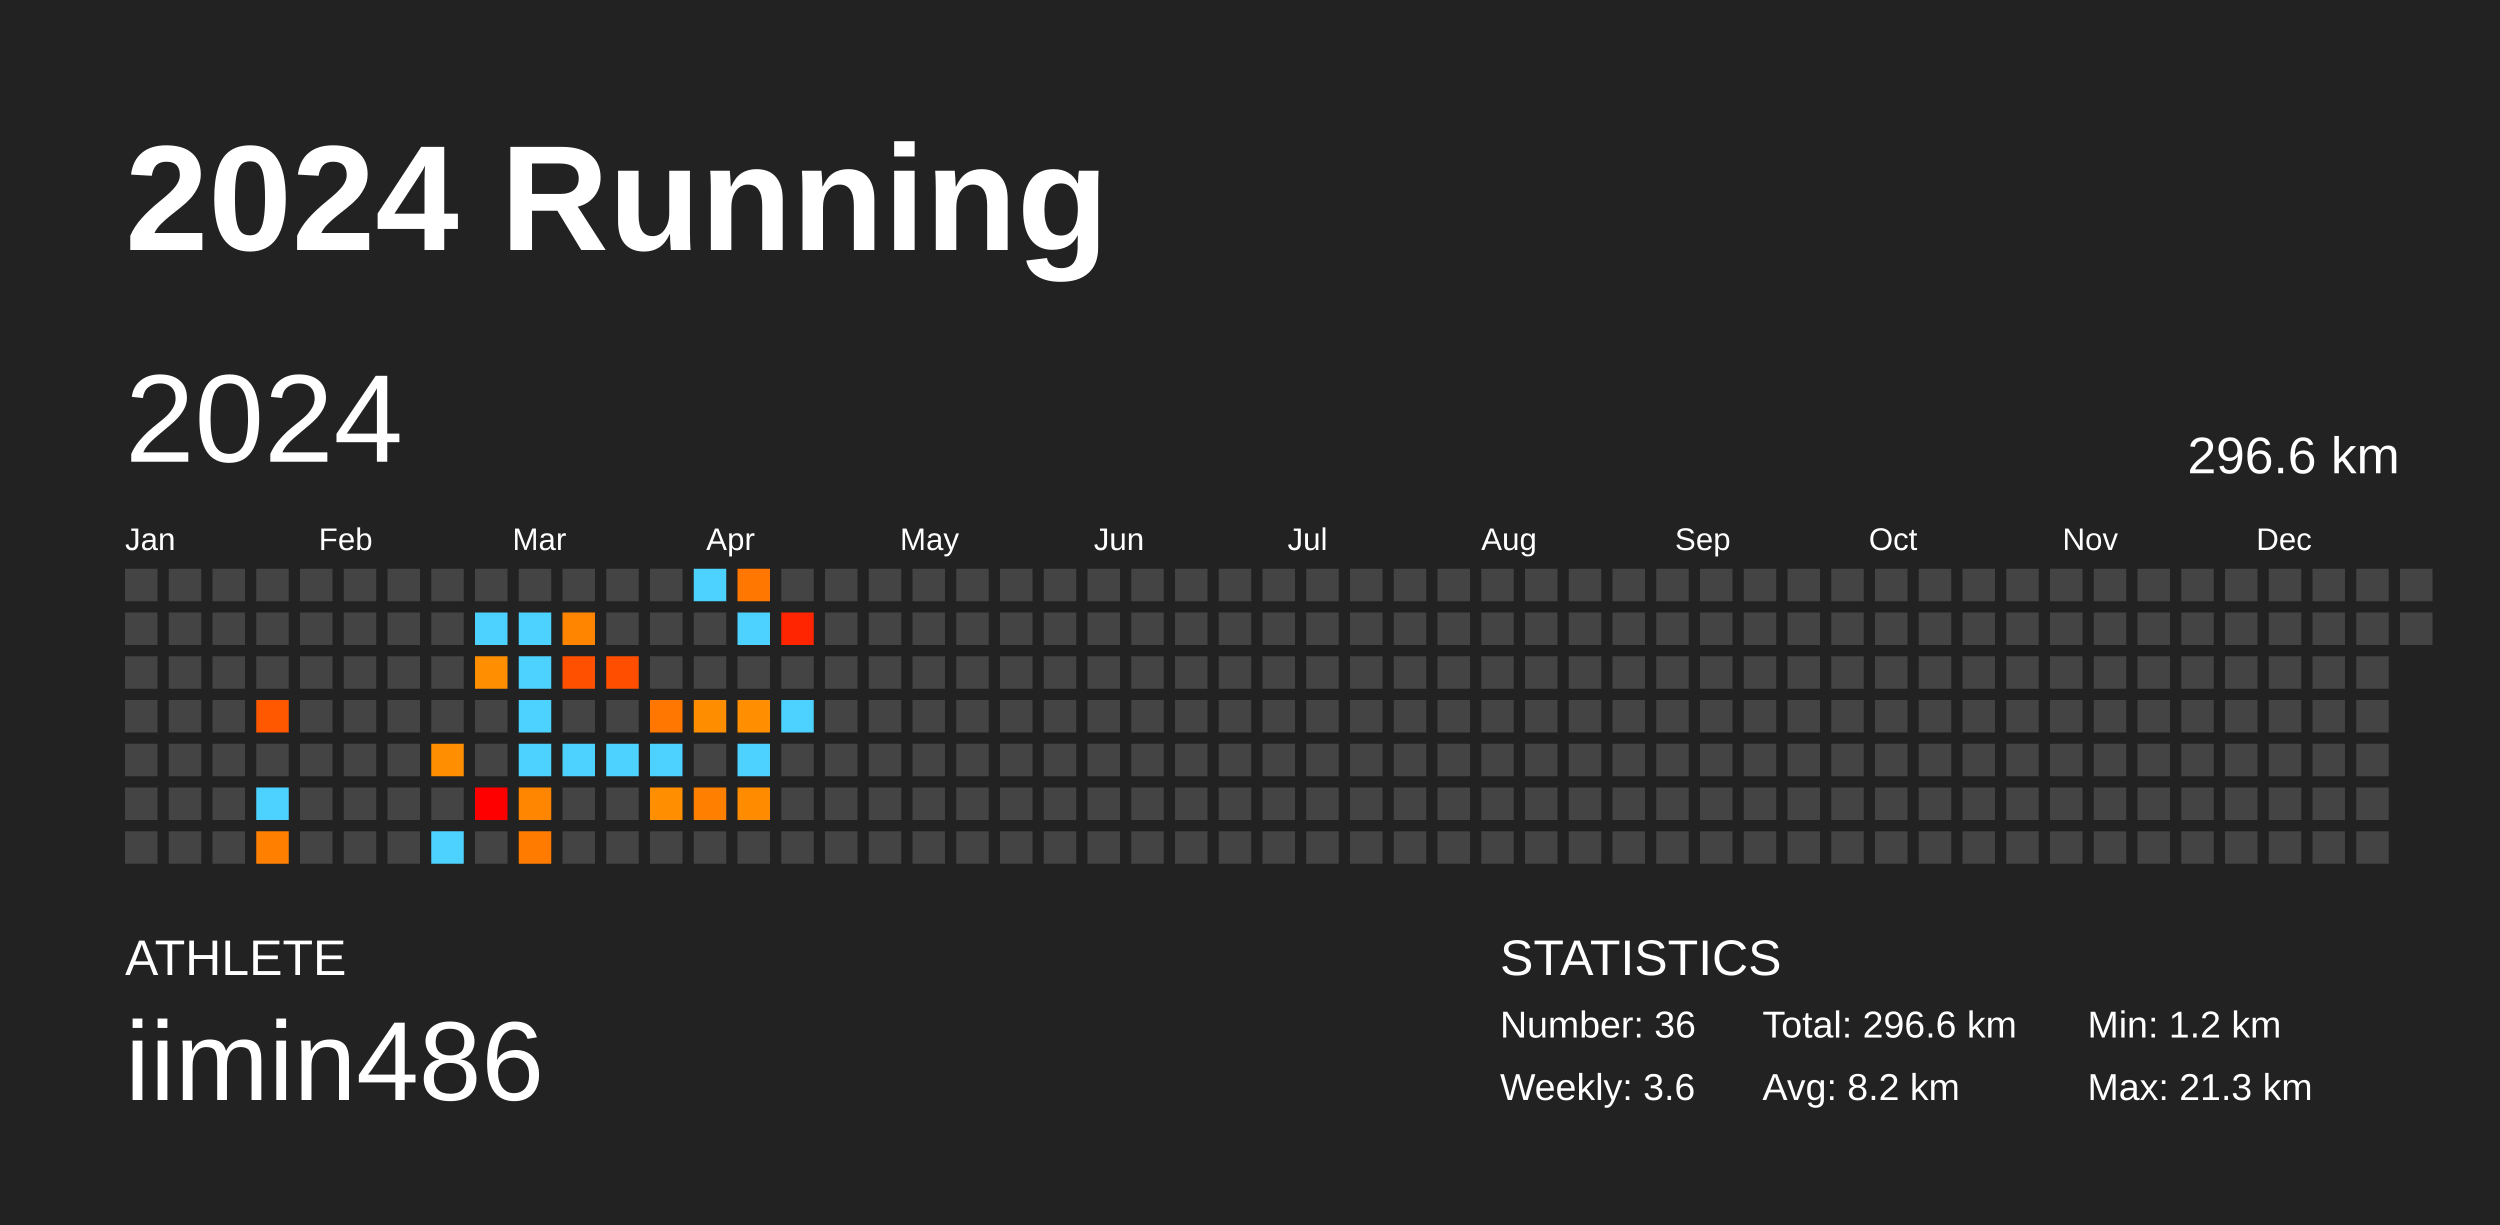
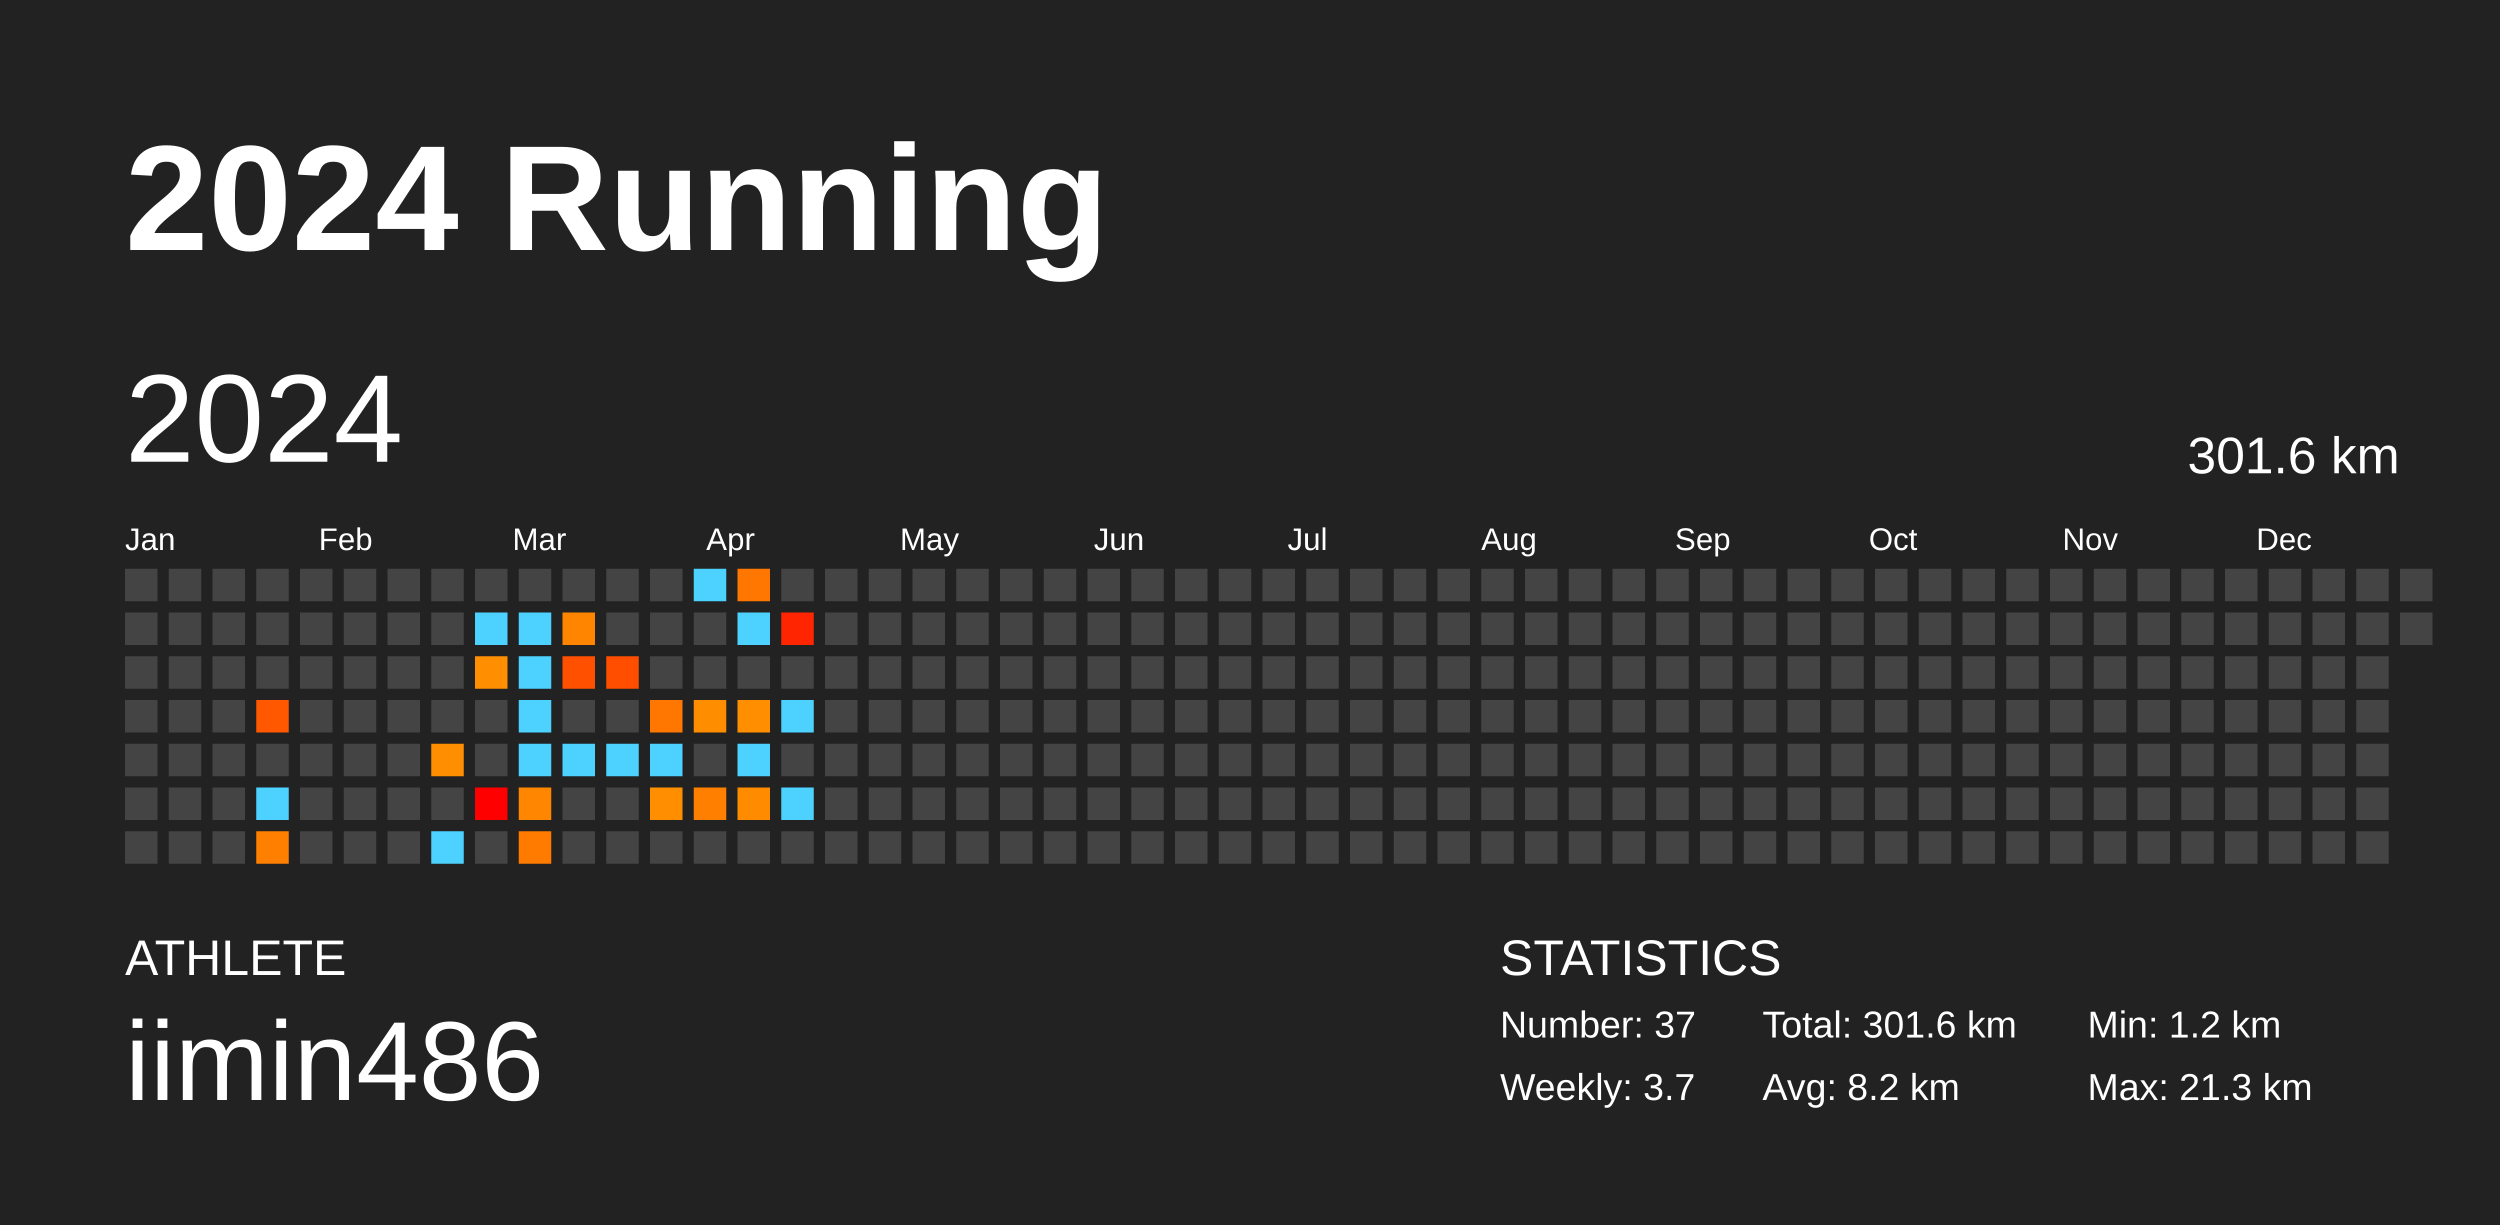
<svg xmlns="http://www.w3.org/2000/svg" baseProfile="full" height="98mm" version="1.1" viewBox="0,0,200,98" width="200mm">
  <defs />
  <rect fill="#222222" height="98" width="200" x="0" y="0" />
  <text fill="#FFFFFF" style="font-size:12px; font-family:Arial; font-weight:bold;" x="10" y="20">2024 Running</text>
  <text fill="#FFFFFF" style="font-size:4px; font-family:Arial" x="10" y="78">ATHLETE</text>
  <text fill="#FFFFFF" style="font-size:9px; font-family:Arial" x="10" y="88">iimin486</text>
  <text fill="#FFFFFF" style="font-size:4px; font-family:Arial" x="120" y="78">STATISTICS</text>
-   <text fill="#FFFFFF" style="font-size:3px; font-family:Arial" x="120" y="83">Number: 36</text>
-   <text fill="#FFFFFF" style="font-size:3px; font-family:Arial" x="120" y="88">Weekly: 3.6</text>
-   <text fill="#FFFFFF" style="font-size:3px; font-family:Arial" x="141" y="83">Total: 296.6 km</text>
+   <text fill="#FFFFFF" style="font-size:3px; font-family:Arial" x="120" y="83">Number: 37</text>
+   <text fill="#FFFFFF" style="font-size:3px; font-family:Arial" x="120" y="88">Weekly: 3.7</text>
+   <text fill="#FFFFFF" style="font-size:3px; font-family:Arial" x="141" y="83">Total: 301.6 km</text>
  <text fill="#FFFFFF" style="font-size:3px; font-family:Arial" x="141" y="88">Avg: 8.2 km</text>
  <text fill="#FFFFFF" style="font-size:3px; font-family:Arial" x="167" y="83">Min: 1.2 km</text>
  <text fill="#FFFFFF" style="font-size:3px; font-family:Arial" x="167" y="88">Max: 21.3 km</text>
  <text dominant-baseline="hanging" fill="#FFFFFF" style="font-size:10.0px; font-family:Arial;" x="10" y="30">2024</text>
-   <text dominant-baseline="hanging" fill="#FFFFFF" style="font-size:4.125px; font-family:Arial;" x="175" y="35">296.6 km</text>
+   <text dominant-baseline="hanging" fill="#FFFFFF" style="font-size:4.125px; font-family:Arial;" x="175" y="35">301.6 km</text>
  <text fill="#FFFFFF" style="font-size:2.5px; font-family:Arial" x="10.0" y="44">Jan</text>
  <text fill="#FFFFFF" style="font-size:2.5px; font-family:Arial" x="25.5" y="44">Feb</text>
  <text fill="#FFFFFF" style="font-size:2.5px; font-family:Arial" x="41.0" y="44">Mar</text>
  <text fill="#FFFFFF" style="font-size:2.5px; font-family:Arial" x="56.5" y="44">Apr</text>
  <text fill="#FFFFFF" style="font-size:2.5px; font-family:Arial" x="72.0" y="44">May</text>
  <text fill="#FFFFFF" style="font-size:2.5px; font-family:Arial" x="87.5" y="44">Jun</text>
  <text fill="#FFFFFF" style="font-size:2.5px; font-family:Arial" x="103.0" y="44">Jul</text>
  <text fill="#FFFFFF" style="font-size:2.5px; font-family:Arial" x="118.5" y="44">Aug</text>
  <text fill="#FFFFFF" style="font-size:2.5px; font-family:Arial" x="134.0" y="44">Sep</text>
  <text fill="#FFFFFF" style="font-size:2.5px; font-family:Arial" x="149.5" y="44">Oct</text>
  <text fill="#FFFFFF" style="font-size:2.5px; font-family:Arial" x="165.0" y="44">Nov</text>
  <text fill="#FFFFFF" style="font-size:2.5px; font-family:Arial" x="180.5" y="44">Dec</text>
  <rect fill="#444444" height="2.6" width="2.6" x="10.0" y="45.5" />
  <rect fill="#444444" height="2.6" width="2.6" x="10.0" y="49.0" />
  <rect fill="#444444" height="2.6" width="2.6" x="10.0" y="52.5" />
  <rect fill="#444444" height="2.6" width="2.6" x="10.0" y="56.0" />
  <rect fill="#444444" height="2.6" width="2.6" x="10.0" y="59.5" />
  <rect fill="#444444" height="2.6" width="2.6" x="10.0" y="63.0" />
  <rect fill="#444444" height="2.6" width="2.6" x="10.0" y="66.5" />
  <rect fill="#444444" height="2.6" width="2.6" x="13.5" y="45.5" />
  <rect fill="#444444" height="2.6" width="2.6" x="13.5" y="49.0" />
  <rect fill="#444444" height="2.6" width="2.6" x="13.5" y="52.5" />
  <rect fill="#444444" height="2.6" width="2.6" x="13.5" y="56.0" />
  <rect fill="#444444" height="2.6" width="2.6" x="13.5" y="59.5" />
  <rect fill="#444444" height="2.6" width="2.6" x="13.5" y="63.0" />
  <rect fill="#444444" height="2.6" width="2.6" x="13.5" y="66.5" />
  <rect fill="#444444" height="2.6" width="2.6" x="17.0" y="45.5" />
  <rect fill="#444444" height="2.6" width="2.6" x="17.0" y="49.0" />
  <rect fill="#444444" height="2.6" width="2.6" x="17.0" y="52.5" />
  <rect fill="#444444" height="2.6" width="2.6" x="17.0" y="56.0" />
  <rect fill="#444444" height="2.6" width="2.6" x="17.0" y="59.5" />
  <rect fill="#444444" height="2.6" width="2.6" x="17.0" y="63.0" />
  <rect fill="#444444" height="2.6" width="2.6" x="17.0" y="66.5" />
  <rect fill="#444444" height="2.6" width="2.6" x="20.5" y="45.5" />
  <rect fill="#444444" height="2.6" width="2.6" x="20.5" y="49.0" />
  <rect fill="#444444" height="2.6" width="2.6" x="20.5" y="52.5" />
  <rect fill="#ff5800" height="2.6" width="2.6" x="20.5" y="56.0" />
  <rect fill="#444444" height="2.6" width="2.6" x="20.5" y="59.5" />
  <rect fill="#4dd2ff" height="2.6" width="2.6" x="20.5" y="63.0" />
  <rect fill="#ff7f00" height="2.6" width="2.6" x="20.5" y="66.5" />
  <rect fill="#444444" height="2.6" width="2.6" x="24.0" y="45.5" />
  <rect fill="#444444" height="2.6" width="2.6" x="24.0" y="49.0" />
  <rect fill="#444444" height="2.6" width="2.6" x="24.0" y="52.5" />
  <rect fill="#444444" height="2.6" width="2.6" x="24.0" y="56.0" />
  <rect fill="#444444" height="2.6" width="2.6" x="24.0" y="59.5" />
  <rect fill="#444444" height="2.6" width="2.6" x="24.0" y="63.0" />
  <rect fill="#444444" height="2.6" width="2.6" x="24.0" y="66.5" />
  <rect fill="#444444" height="2.6" width="2.6" x="27.5" y="45.5" />
  <rect fill="#444444" height="2.6" width="2.6" x="27.5" y="49.0" />
  <rect fill="#444444" height="2.6" width="2.6" x="27.5" y="52.5" />
  <rect fill="#444444" height="2.6" width="2.6" x="27.5" y="56.0" />
  <rect fill="#444444" height="2.6" width="2.6" x="27.5" y="59.5" />
  <rect fill="#444444" height="2.6" width="2.6" x="27.5" y="63.0" />
  <rect fill="#444444" height="2.6" width="2.6" x="27.5" y="66.5" />
  <rect fill="#444444" height="2.6" width="2.6" x="31.0" y="45.5" />
  <rect fill="#444444" height="2.6" width="2.6" x="31.0" y="49.0" />
  <rect fill="#444444" height="2.6" width="2.6" x="31.0" y="52.5" />
  <rect fill="#444444" height="2.6" width="2.6" x="31.0" y="56.0" />
  <rect fill="#444444" height="2.6" width="2.6" x="31.0" y="59.5" />
  <rect fill="#444444" height="2.6" width="2.6" x="31.0" y="63.0" />
  <rect fill="#444444" height="2.6" width="2.6" x="31.0" y="66.5" />
  <rect fill="#444444" height="2.6" width="2.6" x="34.5" y="45.5" />
  <rect fill="#444444" height="2.6" width="2.6" x="34.5" y="49.0" />
  <rect fill="#444444" height="2.6" width="2.6" x="34.5" y="52.5" />
  <rect fill="#444444" height="2.6" width="2.6" x="34.5" y="56.0" />
  <rect fill="#ff8f00" height="2.6" width="2.6" x="34.5" y="59.5" />
  <rect fill="#444444" height="2.6" width="2.6" x="34.5" y="63.0" />
  <rect fill="#4dd2ff" height="2.6" width="2.6" x="34.5" y="66.5" />
  <rect fill="#444444" height="2.6" width="2.6" x="38.0" y="45.5" />
  <rect fill="#4dd2ff" height="2.6" width="2.6" x="38.0" y="49.0" />
  <rect fill="#ff8f00" height="2.6" width="2.6" x="38.0" y="52.5" />
  <rect fill="#444444" height="2.6" width="2.6" x="38.0" y="56.0" />
  <rect fill="#444444" height="2.6" width="2.6" x="38.0" y="59.5" />
  <rect fill="red" height="2.6" width="2.6" x="38.0" y="63.0" />
  <rect fill="#444444" height="2.6" width="2.6" x="38.0" y="66.5" />
  <rect fill="#444444" height="2.6" width="2.6" x="41.5" y="45.5" />
  <rect fill="#4dd2ff" height="2.6" width="2.6" x="41.5" y="49.0" />
  <rect fill="#4dd2ff" height="2.6" width="2.6" x="41.5" y="52.5" />
  <rect fill="#4dd2ff" height="2.6" width="2.6" x="41.5" y="56.0" />
  <rect fill="#4dd2ff" height="2.6" width="2.6" x="41.5" y="59.5" />
  <rect fill="#ff8600" height="2.6" width="2.6" x="41.5" y="63.0" />
  <rect fill="#ff7b00" height="2.6" width="2.6" x="41.5" y="66.5" />
  <rect fill="#444444" height="2.6" width="2.6" x="45.0" y="45.5" />
  <rect fill="#ff8500" height="2.6" width="2.6" x="45.0" y="49.0" />
  <rect fill="#ff5000" height="2.6" width="2.6" x="45.0" y="52.5" />
  <rect fill="#444444" height="2.6" width="2.6" x="45.0" y="56.0" />
  <rect fill="#4dd2ff" height="2.6" width="2.6" x="45.0" y="59.5" />
  <rect fill="#444444" height="2.6" width="2.6" x="45.0" y="63.0" />
  <rect fill="#444444" height="2.6" width="2.6" x="45.0" y="66.5" />
  <rect fill="#444444" height="2.6" width="2.6" x="48.5" y="45.5" />
  <rect fill="#444444" height="2.6" width="2.6" x="48.5" y="49.0" />
  <rect fill="#ff4e00" height="2.6" width="2.6" x="48.5" y="52.5" />
  <rect fill="#444444" height="2.6" width="2.6" x="48.5" y="56.0" />
  <rect fill="#4dd2ff" height="2.6" width="2.6" x="48.5" y="59.5" />
  <rect fill="#444444" height="2.6" width="2.6" x="48.5" y="63.0" />
  <rect fill="#444444" height="2.6" width="2.6" x="48.5" y="66.5" />
  <rect fill="#444444" height="2.6" width="2.6" x="52.0" y="45.5" />
  <rect fill="#444444" height="2.6" width="2.6" x="52.0" y="49.0" />
  <rect fill="#444444" height="2.6" width="2.6" x="52.0" y="52.5" />
  <rect fill="#ff7600" height="2.6" width="2.6" x="52.0" y="56.0" />
  <rect fill="#4dd2ff" height="2.6" width="2.6" x="52.0" y="59.5" />
  <rect fill="#ff8f00" height="2.6" width="2.6" x="52.0" y="63.0" />
  <rect fill="#444444" height="2.6" width="2.6" x="52.0" y="66.5" />
  <rect fill="#4dd2ff" height="2.6" width="2.6" x="55.5" y="45.5" />
  <rect fill="#444444" height="2.6" width="2.6" x="55.5" y="49.0" />
  <rect fill="#444444" height="2.6" width="2.6" x="55.5" y="52.5" />
  <rect fill="#ff8d00" height="2.6" width="2.6" x="55.5" y="56.0" />
  <rect fill="#444444" height="2.6" width="2.6" x="55.5" y="59.5" />
  <rect fill="#ff7f00" height="2.6" width="2.6" x="55.5" y="63.0" />
  <rect fill="#444444" height="2.6" width="2.6" x="55.5" y="66.5" />
  <rect fill="#ff7600" height="2.6" width="2.6" x="59.0" y="45.5" />
  <rect fill="#4dd2ff" height="2.6" width="2.6" x="59.0" y="49.0" />
  <rect fill="#444444" height="2.6" width="2.6" x="59.0" y="52.5" />
  <rect fill="#ff8f00" height="2.6" width="2.6" x="59.0" y="56.0" />
  <rect fill="#4dd2ff" height="2.6" width="2.6" x="59.0" y="59.5" />
  <rect fill="#ff8b00" height="2.6" width="2.6" x="59.0" y="63.0" />
  <rect fill="#444444" height="2.6" width="2.6" x="59.0" y="66.5" />
  <rect fill="#444444" height="2.6" width="2.6" x="62.5" y="45.5" />
  <rect fill="#ff2500" height="2.6" width="2.6" x="62.5" y="49.0" />
  <rect fill="#444444" height="2.6" width="2.6" x="62.5" y="52.5" />
  <rect fill="#4dd2ff" height="2.6" width="2.6" x="62.5" y="56.0" />
  <rect fill="#444444" height="2.6" width="2.6" x="62.5" y="59.5" />
-   <rect fill="#444444" height="2.6" width="2.6" x="62.5" y="63.0" />
+   <rect fill="#4dd2ff" height="2.6" width="2.6" x="62.5" y="63.0" />
  <rect fill="#444444" height="2.6" width="2.6" x="62.5" y="66.5" />
  <rect fill="#444444" height="2.6" width="2.6" x="66.0" y="45.5" />
  <rect fill="#444444" height="2.6" width="2.6" x="66.0" y="49.0" />
  <rect fill="#444444" height="2.6" width="2.6" x="66.0" y="52.5" />
  <rect fill="#444444" height="2.6" width="2.6" x="66.0" y="56.0" />
  <rect fill="#444444" height="2.6" width="2.6" x="66.0" y="59.5" />
  <rect fill="#444444" height="2.6" width="2.6" x="66.0" y="63.0" />
  <rect fill="#444444" height="2.6" width="2.6" x="66.0" y="66.5" />
  <rect fill="#444444" height="2.6" width="2.6" x="69.5" y="45.5" />
  <rect fill="#444444" height="2.6" width="2.6" x="69.5" y="49.0" />
  <rect fill="#444444" height="2.6" width="2.6" x="69.5" y="52.5" />
  <rect fill="#444444" height="2.6" width="2.6" x="69.5" y="56.0" />
  <rect fill="#444444" height="2.6" width="2.6" x="69.5" y="59.5" />
  <rect fill="#444444" height="2.6" width="2.6" x="69.5" y="63.0" />
  <rect fill="#444444" height="2.6" width="2.6" x="69.5" y="66.5" />
  <rect fill="#444444" height="2.6" width="2.6" x="73.0" y="45.5" />
  <rect fill="#444444" height="2.6" width="2.6" x="73.0" y="49.0" />
  <rect fill="#444444" height="2.6" width="2.6" x="73.0" y="52.5" />
  <rect fill="#444444" height="2.6" width="2.6" x="73.0" y="56.0" />
  <rect fill="#444444" height="2.6" width="2.6" x="73.0" y="59.5" />
  <rect fill="#444444" height="2.6" width="2.6" x="73.0" y="63.0" />
  <rect fill="#444444" height="2.6" width="2.6" x="73.0" y="66.5" />
  <rect fill="#444444" height="2.6" width="2.6" x="76.5" y="45.5" />
  <rect fill="#444444" height="2.6" width="2.6" x="76.5" y="49.0" />
  <rect fill="#444444" height="2.6" width="2.6" x="76.5" y="52.5" />
  <rect fill="#444444" height="2.6" width="2.6" x="76.5" y="56.0" />
  <rect fill="#444444" height="2.6" width="2.6" x="76.5" y="59.5" />
  <rect fill="#444444" height="2.6" width="2.6" x="76.5" y="63.0" />
  <rect fill="#444444" height="2.6" width="2.6" x="76.5" y="66.5" />
  <rect fill="#444444" height="2.6" width="2.6" x="80.0" y="45.5" />
  <rect fill="#444444" height="2.6" width="2.6" x="80.0" y="49.0" />
  <rect fill="#444444" height="2.6" width="2.6" x="80.0" y="52.5" />
  <rect fill="#444444" height="2.6" width="2.6" x="80.0" y="56.0" />
  <rect fill="#444444" height="2.6" width="2.6" x="80.0" y="59.5" />
  <rect fill="#444444" height="2.6" width="2.6" x="80.0" y="63.0" />
  <rect fill="#444444" height="2.6" width="2.6" x="80.0" y="66.5" />
  <rect fill="#444444" height="2.6" width="2.6" x="83.5" y="45.5" />
  <rect fill="#444444" height="2.6" width="2.6" x="83.5" y="49.0" />
  <rect fill="#444444" height="2.6" width="2.6" x="83.5" y="52.5" />
  <rect fill="#444444" height="2.6" width="2.6" x="83.5" y="56.0" />
  <rect fill="#444444" height="2.6" width="2.6" x="83.5" y="59.5" />
  <rect fill="#444444" height="2.6" width="2.6" x="83.5" y="63.0" />
  <rect fill="#444444" height="2.6" width="2.6" x="83.5" y="66.5" />
  <rect fill="#444444" height="2.6" width="2.6" x="87.0" y="45.5" />
  <rect fill="#444444" height="2.6" width="2.6" x="87.0" y="49.0" />
  <rect fill="#444444" height="2.6" width="2.6" x="87.0" y="52.5" />
  <rect fill="#444444" height="2.6" width="2.6" x="87.0" y="56.0" />
  <rect fill="#444444" height="2.6" width="2.6" x="87.0" y="59.5" />
  <rect fill="#444444" height="2.6" width="2.6" x="87.0" y="63.0" />
  <rect fill="#444444" height="2.6" width="2.6" x="87.0" y="66.5" />
  <rect fill="#444444" height="2.6" width="2.6" x="90.5" y="45.5" />
  <rect fill="#444444" height="2.6" width="2.6" x="90.5" y="49.0" />
  <rect fill="#444444" height="2.6" width="2.6" x="90.5" y="52.5" />
  <rect fill="#444444" height="2.6" width="2.6" x="90.5" y="56.0" />
  <rect fill="#444444" height="2.6" width="2.6" x="90.5" y="59.5" />
  <rect fill="#444444" height="2.6" width="2.6" x="90.5" y="63.0" />
  <rect fill="#444444" height="2.6" width="2.6" x="90.5" y="66.5" />
  <rect fill="#444444" height="2.6" width="2.6" x="94.0" y="45.5" />
  <rect fill="#444444" height="2.6" width="2.6" x="94.0" y="49.0" />
  <rect fill="#444444" height="2.6" width="2.6" x="94.0" y="52.5" />
  <rect fill="#444444" height="2.6" width="2.6" x="94.0" y="56.0" />
  <rect fill="#444444" height="2.6" width="2.6" x="94.0" y="59.5" />
  <rect fill="#444444" height="2.6" width="2.6" x="94.0" y="63.0" />
  <rect fill="#444444" height="2.6" width="2.6" x="94.0" y="66.5" />
  <rect fill="#444444" height="2.6" width="2.6" x="97.5" y="45.5" />
  <rect fill="#444444" height="2.6" width="2.6" x="97.5" y="49.0" />
  <rect fill="#444444" height="2.6" width="2.6" x="97.5" y="52.5" />
  <rect fill="#444444" height="2.6" width="2.6" x="97.5" y="56.0" />
  <rect fill="#444444" height="2.6" width="2.6" x="97.5" y="59.5" />
  <rect fill="#444444" height="2.6" width="2.6" x="97.5" y="63.0" />
  <rect fill="#444444" height="2.6" width="2.6" x="97.5" y="66.5" />
  <rect fill="#444444" height="2.6" width="2.6" x="101.0" y="45.5" />
  <rect fill="#444444" height="2.6" width="2.6" x="101.0" y="49.0" />
  <rect fill="#444444" height="2.6" width="2.6" x="101.0" y="52.5" />
  <rect fill="#444444" height="2.6" width="2.6" x="101.0" y="56.0" />
  <rect fill="#444444" height="2.6" width="2.6" x="101.0" y="59.5" />
  <rect fill="#444444" height="2.6" width="2.6" x="101.0" y="63.0" />
  <rect fill="#444444" height="2.6" width="2.6" x="101.0" y="66.5" />
  <rect fill="#444444" height="2.6" width="2.6" x="104.5" y="45.5" />
  <rect fill="#444444" height="2.6" width="2.6" x="104.5" y="49.0" />
  <rect fill="#444444" height="2.6" width="2.6" x="104.5" y="52.5" />
  <rect fill="#444444" height="2.6" width="2.6" x="104.5" y="56.0" />
  <rect fill="#444444" height="2.6" width="2.6" x="104.5" y="59.5" />
  <rect fill="#444444" height="2.6" width="2.6" x="104.5" y="63.0" />
  <rect fill="#444444" height="2.6" width="2.6" x="104.5" y="66.5" />
  <rect fill="#444444" height="2.6" width="2.6" x="108.0" y="45.5" />
  <rect fill="#444444" height="2.6" width="2.6" x="108.0" y="49.0" />
  <rect fill="#444444" height="2.6" width="2.6" x="108.0" y="52.5" />
  <rect fill="#444444" height="2.6" width="2.6" x="108.0" y="56.0" />
  <rect fill="#444444" height="2.6" width="2.6" x="108.0" y="59.5" />
  <rect fill="#444444" height="2.6" width="2.6" x="108.0" y="63.0" />
  <rect fill="#444444" height="2.6" width="2.6" x="108.0" y="66.5" />
  <rect fill="#444444" height="2.6" width="2.6" x="111.5" y="45.5" />
  <rect fill="#444444" height="2.6" width="2.6" x="111.5" y="49.0" />
  <rect fill="#444444" height="2.6" width="2.6" x="111.5" y="52.5" />
  <rect fill="#444444" height="2.6" width="2.6" x="111.5" y="56.0" />
  <rect fill="#444444" height="2.6" width="2.6" x="111.5" y="59.5" />
  <rect fill="#444444" height="2.6" width="2.6" x="111.5" y="63.0" />
  <rect fill="#444444" height="2.6" width="2.6" x="111.5" y="66.5" />
  <rect fill="#444444" height="2.6" width="2.6" x="115.0" y="45.5" />
  <rect fill="#444444" height="2.6" width="2.6" x="115.0" y="49.0" />
  <rect fill="#444444" height="2.6" width="2.6" x="115.0" y="52.5" />
  <rect fill="#444444" height="2.6" width="2.6" x="115.0" y="56.0" />
  <rect fill="#444444" height="2.6" width="2.6" x="115.0" y="59.5" />
  <rect fill="#444444" height="2.6" width="2.6" x="115.0" y="63.0" />
  <rect fill="#444444" height="2.6" width="2.6" x="115.0" y="66.5" />
  <rect fill="#444444" height="2.6" width="2.6" x="118.5" y="45.5" />
  <rect fill="#444444" height="2.6" width="2.6" x="118.5" y="49.0" />
  <rect fill="#444444" height="2.6" width="2.6" x="118.5" y="52.5" />
  <rect fill="#444444" height="2.6" width="2.6" x="118.5" y="56.0" />
  <rect fill="#444444" height="2.6" width="2.6" x="118.5" y="59.5" />
  <rect fill="#444444" height="2.6" width="2.6" x="118.5" y="63.0" />
  <rect fill="#444444" height="2.6" width="2.6" x="118.5" y="66.5" />
  <rect fill="#444444" height="2.6" width="2.6" x="122.0" y="45.5" />
  <rect fill="#444444" height="2.6" width="2.6" x="122.0" y="49.0" />
  <rect fill="#444444" height="2.6" width="2.6" x="122.0" y="52.5" />
  <rect fill="#444444" height="2.6" width="2.6" x="122.0" y="56.0" />
  <rect fill="#444444" height="2.6" width="2.6" x="122.0" y="59.5" />
  <rect fill="#444444" height="2.6" width="2.6" x="122.0" y="63.0" />
  <rect fill="#444444" height="2.6" width="2.6" x="122.0" y="66.5" />
  <rect fill="#444444" height="2.6" width="2.6" x="125.5" y="45.5" />
  <rect fill="#444444" height="2.6" width="2.6" x="125.5" y="49.0" />
  <rect fill="#444444" height="2.6" width="2.6" x="125.5" y="52.5" />
  <rect fill="#444444" height="2.6" width="2.6" x="125.5" y="56.0" />
  <rect fill="#444444" height="2.6" width="2.6" x="125.5" y="59.5" />
  <rect fill="#444444" height="2.6" width="2.6" x="125.5" y="63.0" />
  <rect fill="#444444" height="2.6" width="2.6" x="125.5" y="66.5" />
  <rect fill="#444444" height="2.6" width="2.6" x="129.0" y="45.5" />
  <rect fill="#444444" height="2.6" width="2.6" x="129.0" y="49.0" />
  <rect fill="#444444" height="2.6" width="2.6" x="129.0" y="52.5" />
  <rect fill="#444444" height="2.6" width="2.6" x="129.0" y="56.0" />
  <rect fill="#444444" height="2.6" width="2.6" x="129.0" y="59.5" />
  <rect fill="#444444" height="2.6" width="2.6" x="129.0" y="63.0" />
  <rect fill="#444444" height="2.6" width="2.6" x="129.0" y="66.5" />
  <rect fill="#444444" height="2.6" width="2.6" x="132.5" y="45.5" />
  <rect fill="#444444" height="2.6" width="2.6" x="132.5" y="49.0" />
  <rect fill="#444444" height="2.6" width="2.6" x="132.5" y="52.5" />
  <rect fill="#444444" height="2.6" width="2.6" x="132.5" y="56.0" />
  <rect fill="#444444" height="2.6" width="2.6" x="132.5" y="59.5" />
  <rect fill="#444444" height="2.6" width="2.6" x="132.5" y="63.0" />
  <rect fill="#444444" height="2.6" width="2.6" x="132.5" y="66.5" />
  <rect fill="#444444" height="2.6" width="2.6" x="136.0" y="45.5" />
  <rect fill="#444444" height="2.6" width="2.6" x="136.0" y="49.0" />
  <rect fill="#444444" height="2.6" width="2.6" x="136.0" y="52.5" />
  <rect fill="#444444" height="2.6" width="2.6" x="136.0" y="56.0" />
  <rect fill="#444444" height="2.6" width="2.6" x="136.0" y="59.5" />
  <rect fill="#444444" height="2.6" width="2.6" x="136.0" y="63.0" />
  <rect fill="#444444" height="2.6" width="2.6" x="136.0" y="66.5" />
  <rect fill="#444444" height="2.6" width="2.6" x="139.5" y="45.5" />
  <rect fill="#444444" height="2.6" width="2.6" x="139.5" y="49.0" />
  <rect fill="#444444" height="2.6" width="2.6" x="139.5" y="52.5" />
  <rect fill="#444444" height="2.6" width="2.6" x="139.5" y="56.0" />
  <rect fill="#444444" height="2.6" width="2.6" x="139.5" y="59.5" />
  <rect fill="#444444" height="2.6" width="2.6" x="139.5" y="63.0" />
  <rect fill="#444444" height="2.6" width="2.6" x="139.5" y="66.5" />
  <rect fill="#444444" height="2.6" width="2.6" x="143.0" y="45.5" />
  <rect fill="#444444" height="2.6" width="2.6" x="143.0" y="49.0" />
  <rect fill="#444444" height="2.6" width="2.6" x="143.0" y="52.5" />
  <rect fill="#444444" height="2.6" width="2.6" x="143.0" y="56.0" />
  <rect fill="#444444" height="2.6" width="2.6" x="143.0" y="59.5" />
  <rect fill="#444444" height="2.6" width="2.6" x="143.0" y="63.0" />
  <rect fill="#444444" height="2.6" width="2.6" x="143.0" y="66.5" />
  <rect fill="#444444" height="2.6" width="2.6" x="146.5" y="45.5" />
  <rect fill="#444444" height="2.6" width="2.6" x="146.5" y="49.0" />
  <rect fill="#444444" height="2.6" width="2.6" x="146.5" y="52.5" />
  <rect fill="#444444" height="2.6" width="2.6" x="146.5" y="56.0" />
  <rect fill="#444444" height="2.6" width="2.6" x="146.5" y="59.5" />
  <rect fill="#444444" height="2.6" width="2.6" x="146.5" y="63.0" />
  <rect fill="#444444" height="2.6" width="2.6" x="146.5" y="66.5" />
  <rect fill="#444444" height="2.6" width="2.6" x="150.0" y="45.5" />
  <rect fill="#444444" height="2.6" width="2.6" x="150.0" y="49.0" />
  <rect fill="#444444" height="2.6" width="2.6" x="150.0" y="52.5" />
  <rect fill="#444444" height="2.6" width="2.6" x="150.0" y="56.0" />
  <rect fill="#444444" height="2.6" width="2.6" x="150.0" y="59.5" />
  <rect fill="#444444" height="2.6" width="2.6" x="150.0" y="63.0" />
  <rect fill="#444444" height="2.6" width="2.6" x="150.0" y="66.5" />
  <rect fill="#444444" height="2.6" width="2.6" x="153.5" y="45.5" />
  <rect fill="#444444" height="2.6" width="2.6" x="153.5" y="49.0" />
  <rect fill="#444444" height="2.6" width="2.6" x="153.5" y="52.5" />
  <rect fill="#444444" height="2.6" width="2.6" x="153.5" y="56.0" />
  <rect fill="#444444" height="2.6" width="2.6" x="153.5" y="59.5" />
  <rect fill="#444444" height="2.6" width="2.6" x="153.5" y="63.0" />
  <rect fill="#444444" height="2.6" width="2.6" x="153.5" y="66.5" />
  <rect fill="#444444" height="2.6" width="2.6" x="157.0" y="45.5" />
  <rect fill="#444444" height="2.6" width="2.6" x="157.0" y="49.0" />
  <rect fill="#444444" height="2.6" width="2.6" x="157.0" y="52.5" />
  <rect fill="#444444" height="2.6" width="2.6" x="157.0" y="56.0" />
  <rect fill="#444444" height="2.6" width="2.6" x="157.0" y="59.5" />
  <rect fill="#444444" height="2.6" width="2.6" x="157.0" y="63.0" />
  <rect fill="#444444" height="2.6" width="2.6" x="157.0" y="66.5" />
  <rect fill="#444444" height="2.6" width="2.6" x="160.5" y="45.5" />
  <rect fill="#444444" height="2.6" width="2.6" x="160.5" y="49.0" />
  <rect fill="#444444" height="2.6" width="2.6" x="160.5" y="52.5" />
  <rect fill="#444444" height="2.6" width="2.6" x="160.5" y="56.0" />
  <rect fill="#444444" height="2.6" width="2.6" x="160.5" y="59.5" />
  <rect fill="#444444" height="2.6" width="2.6" x="160.5" y="63.0" />
  <rect fill="#444444" height="2.6" width="2.6" x="160.5" y="66.5" />
  <rect fill="#444444" height="2.6" width="2.6" x="164.0" y="45.5" />
  <rect fill="#444444" height="2.6" width="2.6" x="164.0" y="49.0" />
  <rect fill="#444444" height="2.6" width="2.6" x="164.0" y="52.5" />
  <rect fill="#444444" height="2.6" width="2.6" x="164.0" y="56.0" />
  <rect fill="#444444" height="2.6" width="2.6" x="164.0" y="59.5" />
  <rect fill="#444444" height="2.6" width="2.6" x="164.0" y="63.0" />
  <rect fill="#444444" height="2.6" width="2.6" x="164.0" y="66.5" />
  <rect fill="#444444" height="2.6" width="2.6" x="167.5" y="45.5" />
  <rect fill="#444444" height="2.6" width="2.6" x="167.5" y="49.0" />
  <rect fill="#444444" height="2.6" width="2.6" x="167.5" y="52.5" />
  <rect fill="#444444" height="2.6" width="2.6" x="167.5" y="56.0" />
  <rect fill="#444444" height="2.6" width="2.6" x="167.5" y="59.5" />
  <rect fill="#444444" height="2.6" width="2.6" x="167.5" y="63.0" />
  <rect fill="#444444" height="2.6" width="2.6" x="167.5" y="66.5" />
  <rect fill="#444444" height="2.6" width="2.6" x="171.0" y="45.5" />
  <rect fill="#444444" height="2.6" width="2.6" x="171.0" y="49.0" />
  <rect fill="#444444" height="2.6" width="2.6" x="171.0" y="52.5" />
  <rect fill="#444444" height="2.6" width="2.6" x="171.0" y="56.0" />
  <rect fill="#444444" height="2.6" width="2.6" x="171.0" y="59.5" />
  <rect fill="#444444" height="2.6" width="2.6" x="171.0" y="63.0" />
  <rect fill="#444444" height="2.6" width="2.6" x="171.0" y="66.5" />
  <rect fill="#444444" height="2.6" width="2.6" x="174.5" y="45.5" />
  <rect fill="#444444" height="2.6" width="2.6" x="174.5" y="49.0" />
  <rect fill="#444444" height="2.6" width="2.6" x="174.5" y="52.5" />
  <rect fill="#444444" height="2.6" width="2.6" x="174.5" y="56.0" />
  <rect fill="#444444" height="2.6" width="2.6" x="174.5" y="59.5" />
  <rect fill="#444444" height="2.6" width="2.6" x="174.5" y="63.0" />
  <rect fill="#444444" height="2.6" width="2.6" x="174.5" y="66.5" />
  <rect fill="#444444" height="2.6" width="2.6" x="178.0" y="45.5" />
  <rect fill="#444444" height="2.6" width="2.6" x="178.0" y="49.0" />
  <rect fill="#444444" height="2.6" width="2.6" x="178.0" y="52.5" />
  <rect fill="#444444" height="2.6" width="2.6" x="178.0" y="56.0" />
  <rect fill="#444444" height="2.6" width="2.6" x="178.0" y="59.5" />
  <rect fill="#444444" height="2.6" width="2.6" x="178.0" y="63.0" />
  <rect fill="#444444" height="2.6" width="2.6" x="178.0" y="66.5" />
  <rect fill="#444444" height="2.6" width="2.6" x="181.5" y="45.5" />
  <rect fill="#444444" height="2.6" width="2.6" x="181.5" y="49.0" />
  <rect fill="#444444" height="2.6" width="2.6" x="181.5" y="52.5" />
  <rect fill="#444444" height="2.6" width="2.6" x="181.5" y="56.0" />
  <rect fill="#444444" height="2.6" width="2.6" x="181.5" y="59.5" />
  <rect fill="#444444" height="2.6" width="2.6" x="181.5" y="63.0" />
  <rect fill="#444444" height="2.6" width="2.6" x="181.5" y="66.5" />
  <rect fill="#444444" height="2.6" width="2.6" x="185.0" y="45.5" />
  <rect fill="#444444" height="2.6" width="2.6" x="185.0" y="49.0" />
  <rect fill="#444444" height="2.6" width="2.6" x="185.0" y="52.5" />
  <rect fill="#444444" height="2.6" width="2.6" x="185.0" y="56.0" />
  <rect fill="#444444" height="2.6" width="2.6" x="185.0" y="59.5" />
  <rect fill="#444444" height="2.6" width="2.6" x="185.0" y="63.0" />
  <rect fill="#444444" height="2.6" width="2.6" x="185.0" y="66.5" />
  <rect fill="#444444" height="2.6" width="2.6" x="188.5" y="45.5" />
  <rect fill="#444444" height="2.6" width="2.6" x="188.5" y="49.0" />
  <rect fill="#444444" height="2.6" width="2.6" x="188.5" y="52.5" />
  <rect fill="#444444" height="2.6" width="2.6" x="188.5" y="56.0" />
  <rect fill="#444444" height="2.6" width="2.6" x="188.5" y="59.5" />
  <rect fill="#444444" height="2.6" width="2.6" x="188.5" y="63.0" />
  <rect fill="#444444" height="2.6" width="2.6" x="188.5" y="66.5" />
  <rect fill="#444444" height="2.6" width="2.6" x="192.0" y="45.5" />
  <rect fill="#444444" height="2.6" width="2.6" x="192.0" y="49.0" />
</svg>
